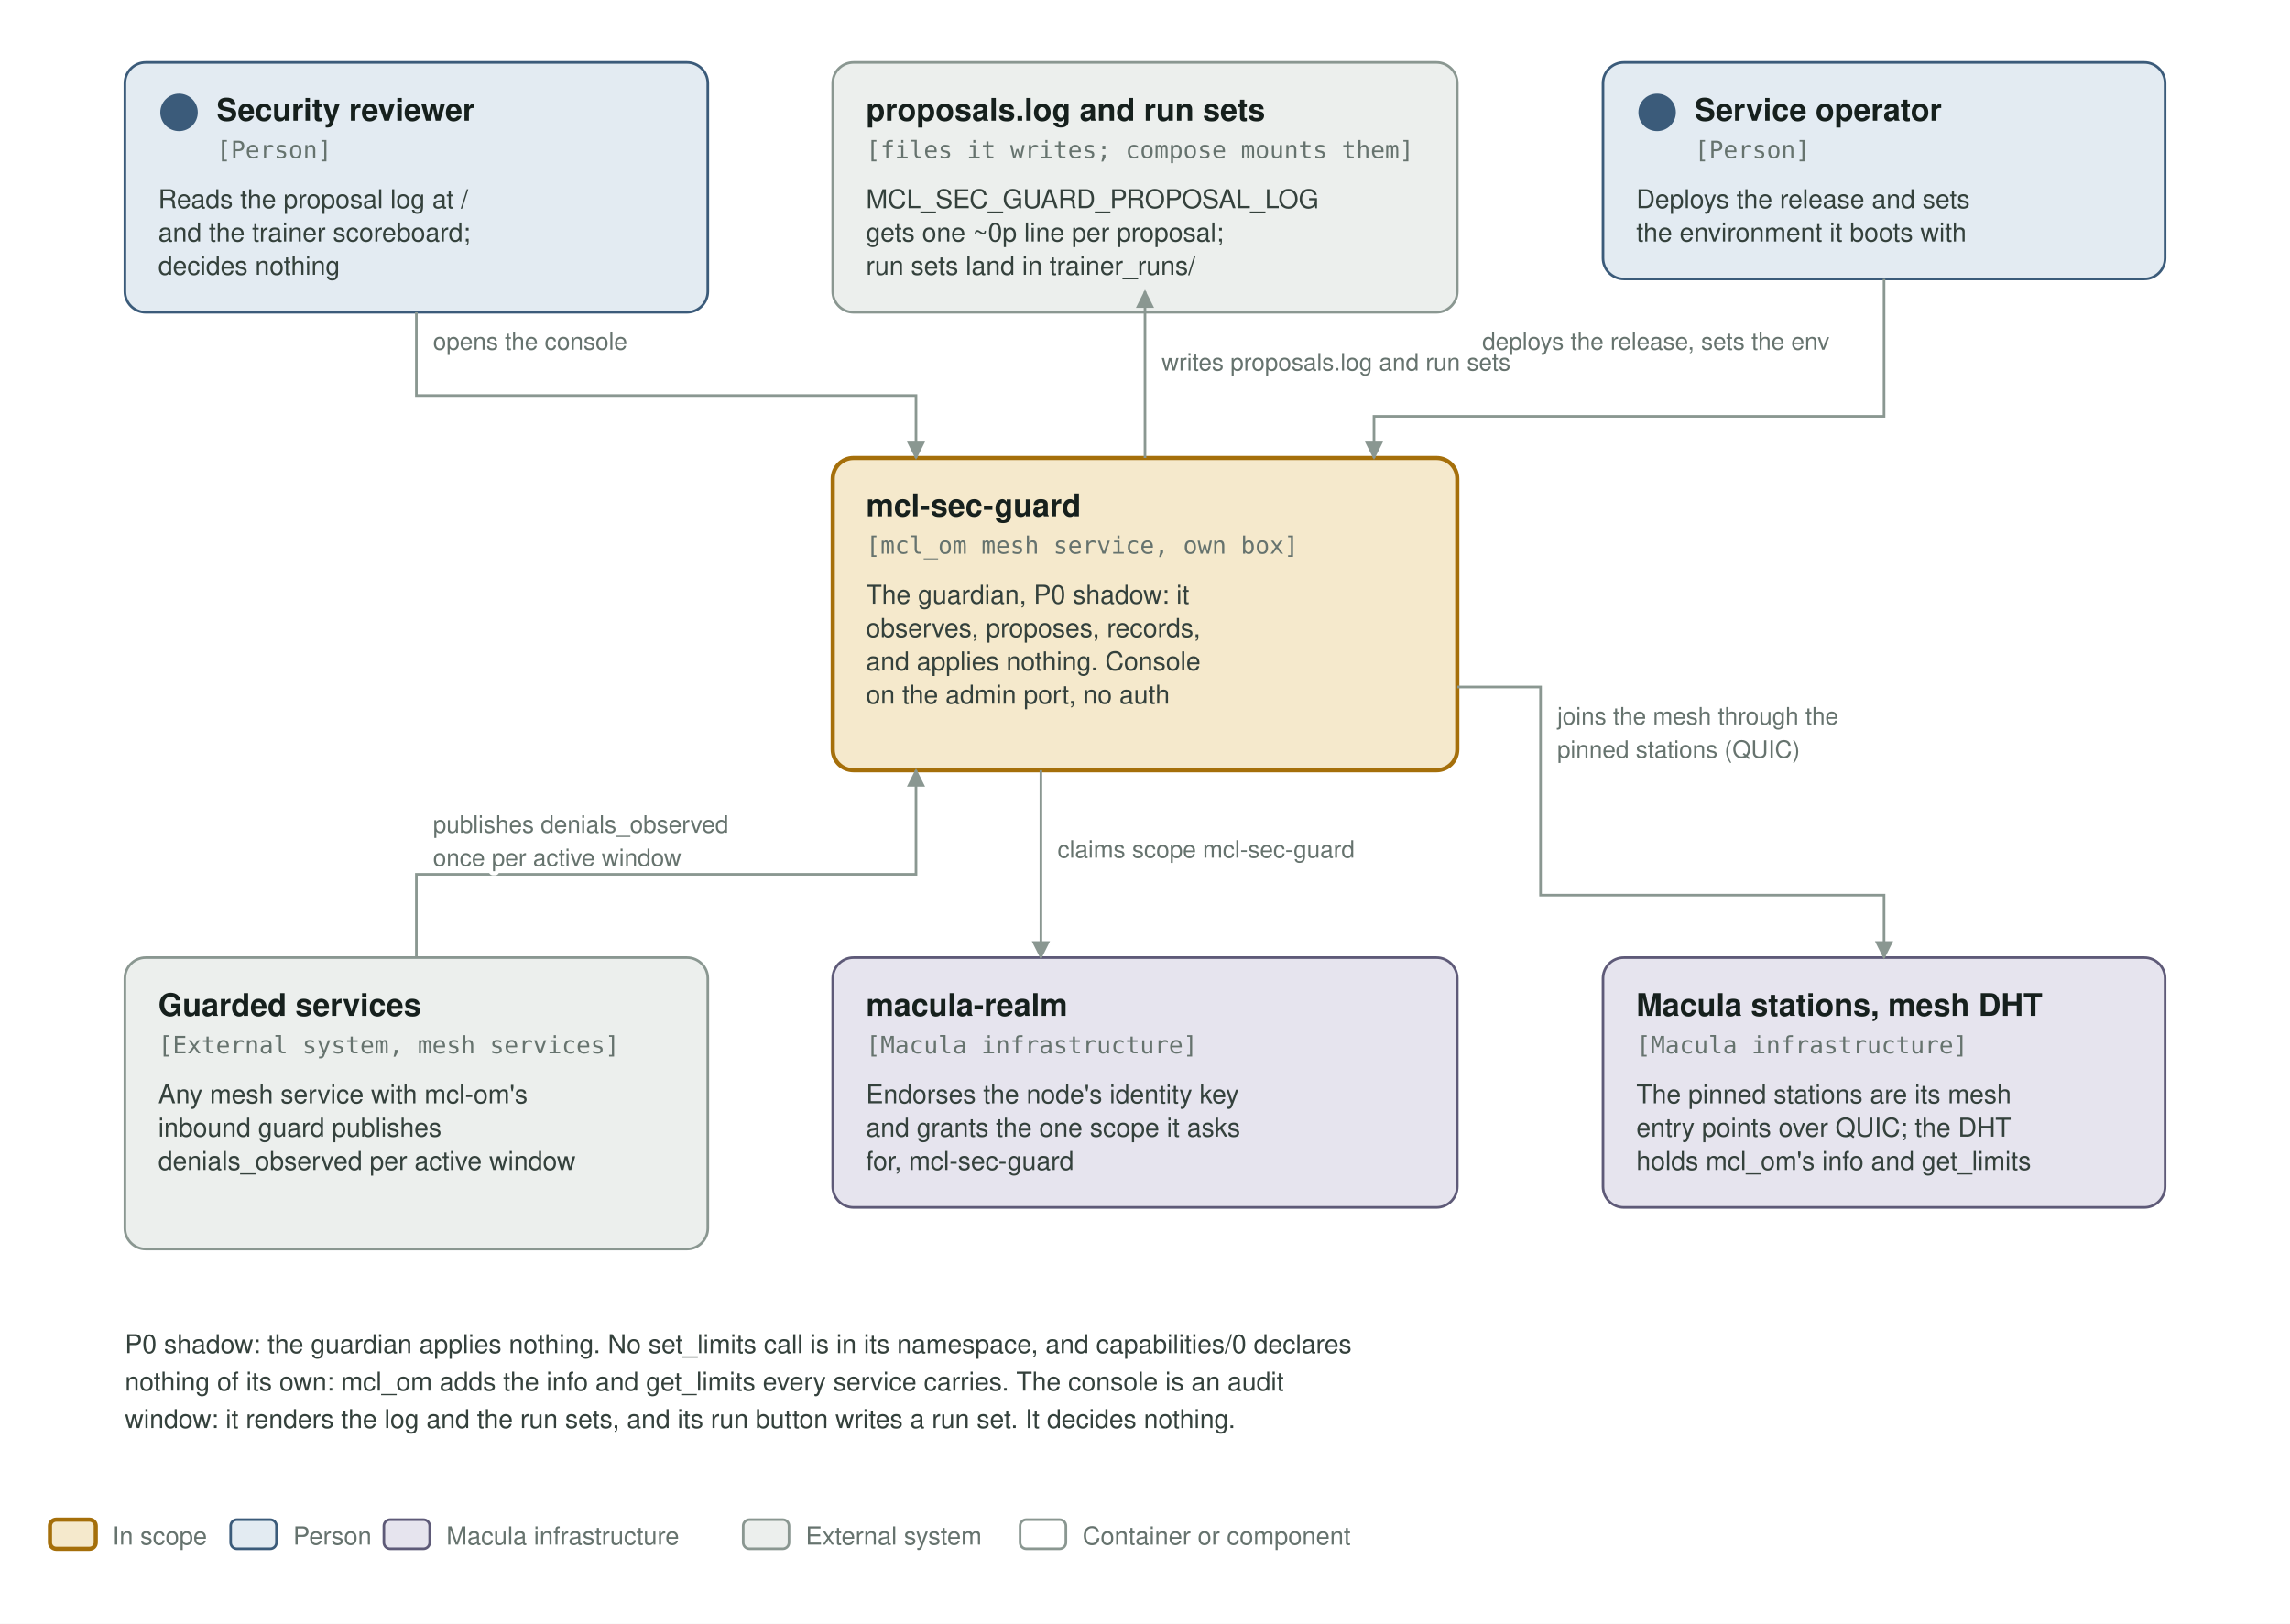
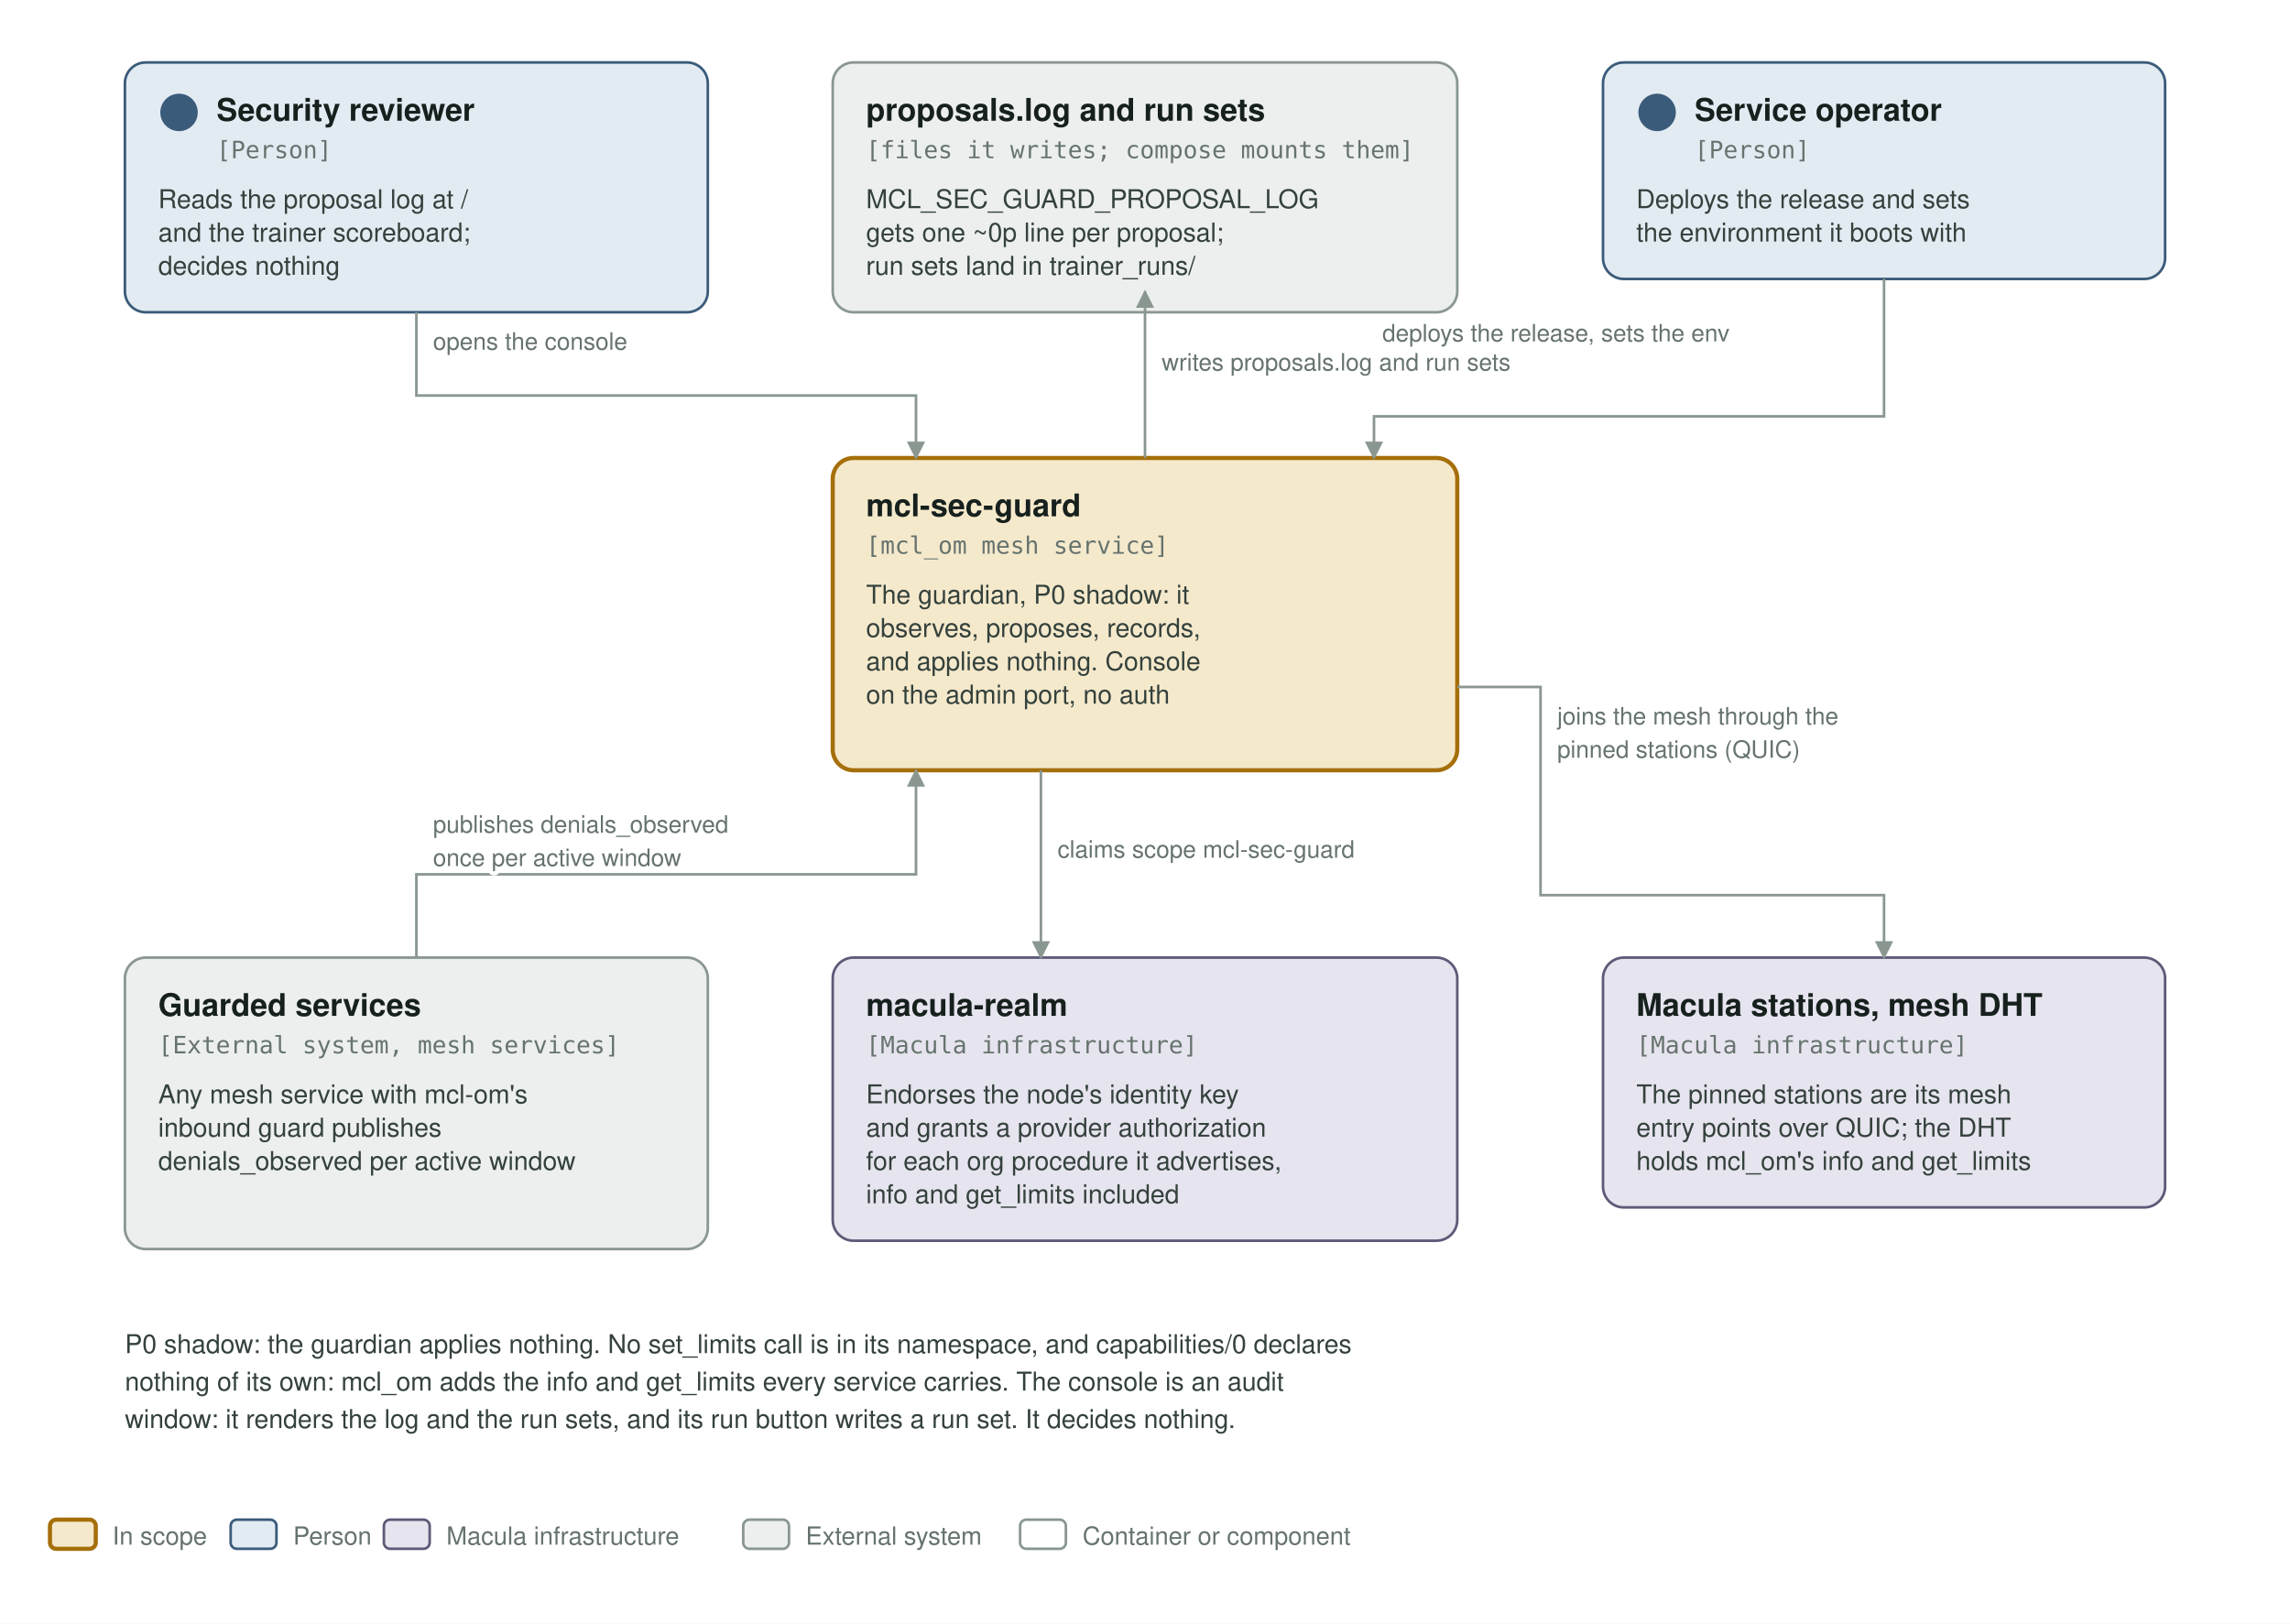
<svg xmlns="http://www.w3.org/2000/svg" viewBox="0 0 1100 780" role="img" aria-label="mcl-sec-guard system context">
  <style>
.t-name { font-family: "Atkinson Hyperlegible", "Segoe UI", system-ui, -apple-system, Helvetica, Arial, sans-serif; font-size: 15px; font-weight: 700; }
.t-desc { font-family: "Atkinson Hyperlegible", "Segoe UI", system-ui, -apple-system, Helvetica, Arial, sans-serif; font-size: 12.5px; }
.t-rel { font-family: "Atkinson Hyperlegible", "Segoe UI", system-ui, -apple-system, Helvetica, Arial, sans-serif; font-size: 11.5px; paint-order: stroke; stroke-width: 4px; stroke-linejoin: round; }
.t-code { font-family: "JetBrains Mono", ui-monospace, Menlo, Consolas, monospace; font-size: 13px; font-weight: 600; }
.t-type { font-family: "JetBrains Mono", ui-monospace, Menlo, Consolas, monospace; font-size: 11.5px; }
.t-bound { font-family: "JetBrains Mono", ui-monospace, Menlo, Consolas, monospace; font-size: 12px; font-weight: 600; }
.t-leg { font-family: "Atkinson Hyperlegible", "Segoe UI", system-ui, -apple-system, Helvetica, Arial, sans-serif; font-size: 12px; }
.edge { fill: none; stroke-width: 1.25; }
.edge-later { fill: none; stroke-width: 1.25; stroke-dasharray: 5 4; }
.bg { fill: #FFFFFF; }
.b-sys { fill: #F5E9CC; stroke: #A56F0A; stroke-width: 2; }
.b-per { fill: #E3EBF2; stroke: #3B5B7A; stroke-width: 1.25; }
.b-mac { fill: #E6E4EE; stroke: #5E5A78; stroke-width: 1.25; }
.b-ext { fill: #ECEFED; stroke: #8A9791; stroke-width: 1.25; }
.b-cmp { fill: #FFFFFF; stroke: #8A9791; stroke-width: 1.25; }
.b-later { fill: none; stroke: #8A9791; stroke-width: 1.25; stroke-dasharray: 5 4; }
.bound { fill: none; stroke: #B3BDB8; stroke-width: 1; }
.head { fill: #3B5B7A; }
.t-name, .t-code { fill: #16201D; }
.t-type, .t-bound, .t-leg { fill: #66736E; }
.t-desc { fill: #34413C; }
.t-rel { fill: #66736E; stroke: #FFFFFF; }
.edge, .edge-later { stroke: #8A9791; }
.arrowhead { fill: #8A9791; }
@media (prefers-color-scheme: dark) {
.bg { fill: #171F1C; }
.b-sys { fill: #3A2E13; stroke: #E3AA3C; }
.b-per { fill: #1D2A36; stroke: #8EB4D8; }
.b-mac { fill: #26243A; stroke: #A9A4C8; }
.b-ext { fill: #1C2421; stroke: #7D8B85; }
.b-cmp { fill: #171F1C; stroke: #7D8B85; }
.b-later { stroke: #7D8B85; }
.bound { stroke: #4A5752; }
.head { fill: #8EB4D8; }
.t-name, .t-code { fill: #E6ECE9; }
.t-type, .t-bound, .t-leg { fill: #93A09A; }
.t-desc { fill: #C3CDC8; }
.t-rel { fill: #93A09A; stroke: #171F1C; }
.edge, .edge-later { stroke: #7D8B85; }
.arrowhead { fill: #7D8B85; }
}
</style>
  <defs>
    <marker id="a" viewBox="0 0 10 10" refX="9" refY="5" markerWidth="7" markerHeight="7" orient="auto-start-reverse">
      <path class="arrowhead" d="M0 0L10 5L0 10z" />
    </marker>
  </defs>
  <rect class="bg" x="0" y="0" width="1100" height="780" />
  <rect class="b-per" x="60" y="30" width="280" height="120" rx="10" />
  <circle class="head" cx="86" cy="54" r="9" />
  <text class="t-name" x="104" y="58">Security reviewer</text>
  <text class="t-type" x="104" y="76">[Person]</text>
  <text class="t-desc" x="76" y="100">Reads the proposal log at /</text>
  <text class="t-desc" x="76" y="116">and the trainer scoreboard;</text>
  <text class="t-desc" x="76" y="132">decides nothing</text>
  <rect class="b-ext" x="400" y="30" width="300" height="120" rx="10" />
  <text class="t-name" x="416" y="58">proposals.log and run sets</text>
  <text class="t-type" x="416" y="76">[files it writes; compose mounts them]</text>
  <text class="t-desc" x="416" y="100">MCL_SEC_GUARD_PROPOSAL_LOG</text>
  <text class="t-desc" x="416" y="116">gets one ~0p line per proposal;</text>
  <text class="t-desc" x="416" y="132">run sets land in trainer_runs/</text>
  <rect class="b-per" x="770" y="30" width="270" height="104" rx="10" />
  <circle class="head" cx="796" cy="54" r="9" />
  <text class="t-name" x="814" y="58">Service operator</text>
  <text class="t-type" x="814" y="76">[Person]</text>
  <text class="t-desc" x="786" y="100">Deploys the release and sets</text>
  <text class="t-desc" x="786" y="116">the environment it boots with</text>
  <rect class="b-sys" x="400" y="220" width="300" height="150" rx="10" />
  <text class="t-name" x="416" y="248">mcl-sec-guard</text>
-   <text class="t-type" x="416" y="266">[mcl_om mesh service, own box]</text>
+   <text class="t-type" x="416" y="266">[mcl_om mesh service]</text>
  <text class="t-desc" x="416" y="290">The guardian, P0 shadow: it</text>
  <text class="t-desc" x="416" y="306">observes, proposes, records,</text>
  <text class="t-desc" x="416" y="322">and applies nothing. Console</text>
  <text class="t-desc" x="416" y="338">on the admin port, no auth</text>
  <rect class="b-ext" x="60" y="460" width="280" height="140" rx="10" />
  <text class="t-name" x="76" y="488">Guarded services</text>
  <text class="t-type" x="76" y="506">[External system, mesh services]</text>
  <text class="t-desc" x="76" y="530">Any mesh service with mcl-om's</text>
  <text class="t-desc" x="76" y="546">inbound guard publishes</text>
  <text class="t-desc" x="76" y="562">denials_observed per active window</text>
-   <rect class="b-mac" x="400" y="460" width="300" height="120" rx="10" />
+   <rect class="b-mac" x="400" y="460" width="300" height="136" rx="10" />
  <text class="t-name" x="416" y="488">macula-realm</text>
  <text class="t-type" x="416" y="506">[Macula infrastructure]</text>
  <text class="t-desc" x="416" y="530">Endorses the node's identity key</text>
-   <text class="t-desc" x="416" y="546">and grants the one scope it asks</text>
-   <text class="t-desc" x="416" y="562">for, mcl-sec-guard</text>
+   <text class="t-desc" x="416" y="546">and grants a provider authorization</text>
+   <text class="t-desc" x="416" y="562">for each org procedure it advertises,</text>
+   <text class="t-desc" x="416" y="578">info and get_limits included</text>
  <rect class="b-mac" x="770" y="460" width="270" height="120" rx="10" />
  <text class="t-name" x="786" y="488">Macula stations, mesh DHT</text>
  <text class="t-type" x="786" y="506">[Macula infrastructure]</text>
  <text class="t-desc" x="786" y="530">The pinned stations are its mesh</text>
  <text class="t-desc" x="786" y="546">entry points over QUIC; the DHT</text>
  <text class="t-desc" x="786" y="562">holds mcl_om's info and get_limits</text>
  <path class="edge" d="M200 150V190H440V220" marker-end="url(#a)" />
  <text class="t-rel" x="208" y="168">opens the console</text>
  <path class="edge" d="M905 134V200H660V220" marker-end="url(#a)" />
-   <text class="t-rel" x="712" y="168">deploys the release, sets the env</text>
+   <text class="t-rel" x="664" y="164">deploys the release, sets the env</text>
  <path class="edge" d="M550 220V140" marker-end="url(#a)" />
  <text class="t-rel" x="558" y="178">writes proposals.log and run sets</text>
  <path class="edge" d="M200 460V420H440V370" marker-end="url(#a)" />
  <text class="t-rel" x="208" y="400">publishes denials_observed</text>
  <text class="t-rel" x="208" y="416">once per active window</text>
  <path class="edge" d="M500 370V460" marker-end="url(#a)" />
  <text class="t-rel" x="508" y="412">claims scope mcl-sec-guard</text>
  <path class="edge" d="M700 330H740V430H905V460" marker-end="url(#a)" />
  <text class="t-rel" x="748" y="348">joins the mesh through the</text>
  <text class="t-rel" x="748" y="364">pinned stations (QUIC)</text>
  <text class="t-desc" x="60" y="650">P0 shadow: the guardian applies nothing. No set_limits call is in its namespace, and capabilities/0 declares</text>
  <text class="t-desc" x="60" y="668">nothing of its own: mcl_om adds the info and get_limits every service carries. The console is an audit</text>
  <text class="t-desc" x="60" y="686">window: it renders the log and the run sets, and its run button writes a run set. It decides nothing.</text>
  <rect class="b-sys" x="24" y="730" width="22" height="14" rx="3" />
  <text class="t-leg" x="54" y="742">In scope</text>
  <rect class="b-per" x="110.8" y="730" width="22" height="14" rx="3" />
  <text class="t-leg" x="140.8" y="742">Person</text>
  <rect class="b-mac" x="184.4" y="730" width="22" height="14" rx="3" />
  <text class="t-leg" x="214.4" y="742">Macula infrastructure</text>
  <rect class="b-ext" x="357.0" y="730" width="22" height="14" rx="3" />
  <text class="t-leg" x="387.0" y="742">External system</text>
  <rect class="b-cmp" x="490.0" y="730" width="22" height="14" rx="3" />
  <text class="t-leg" x="520.0" y="742">Container or component</text>
</svg>
